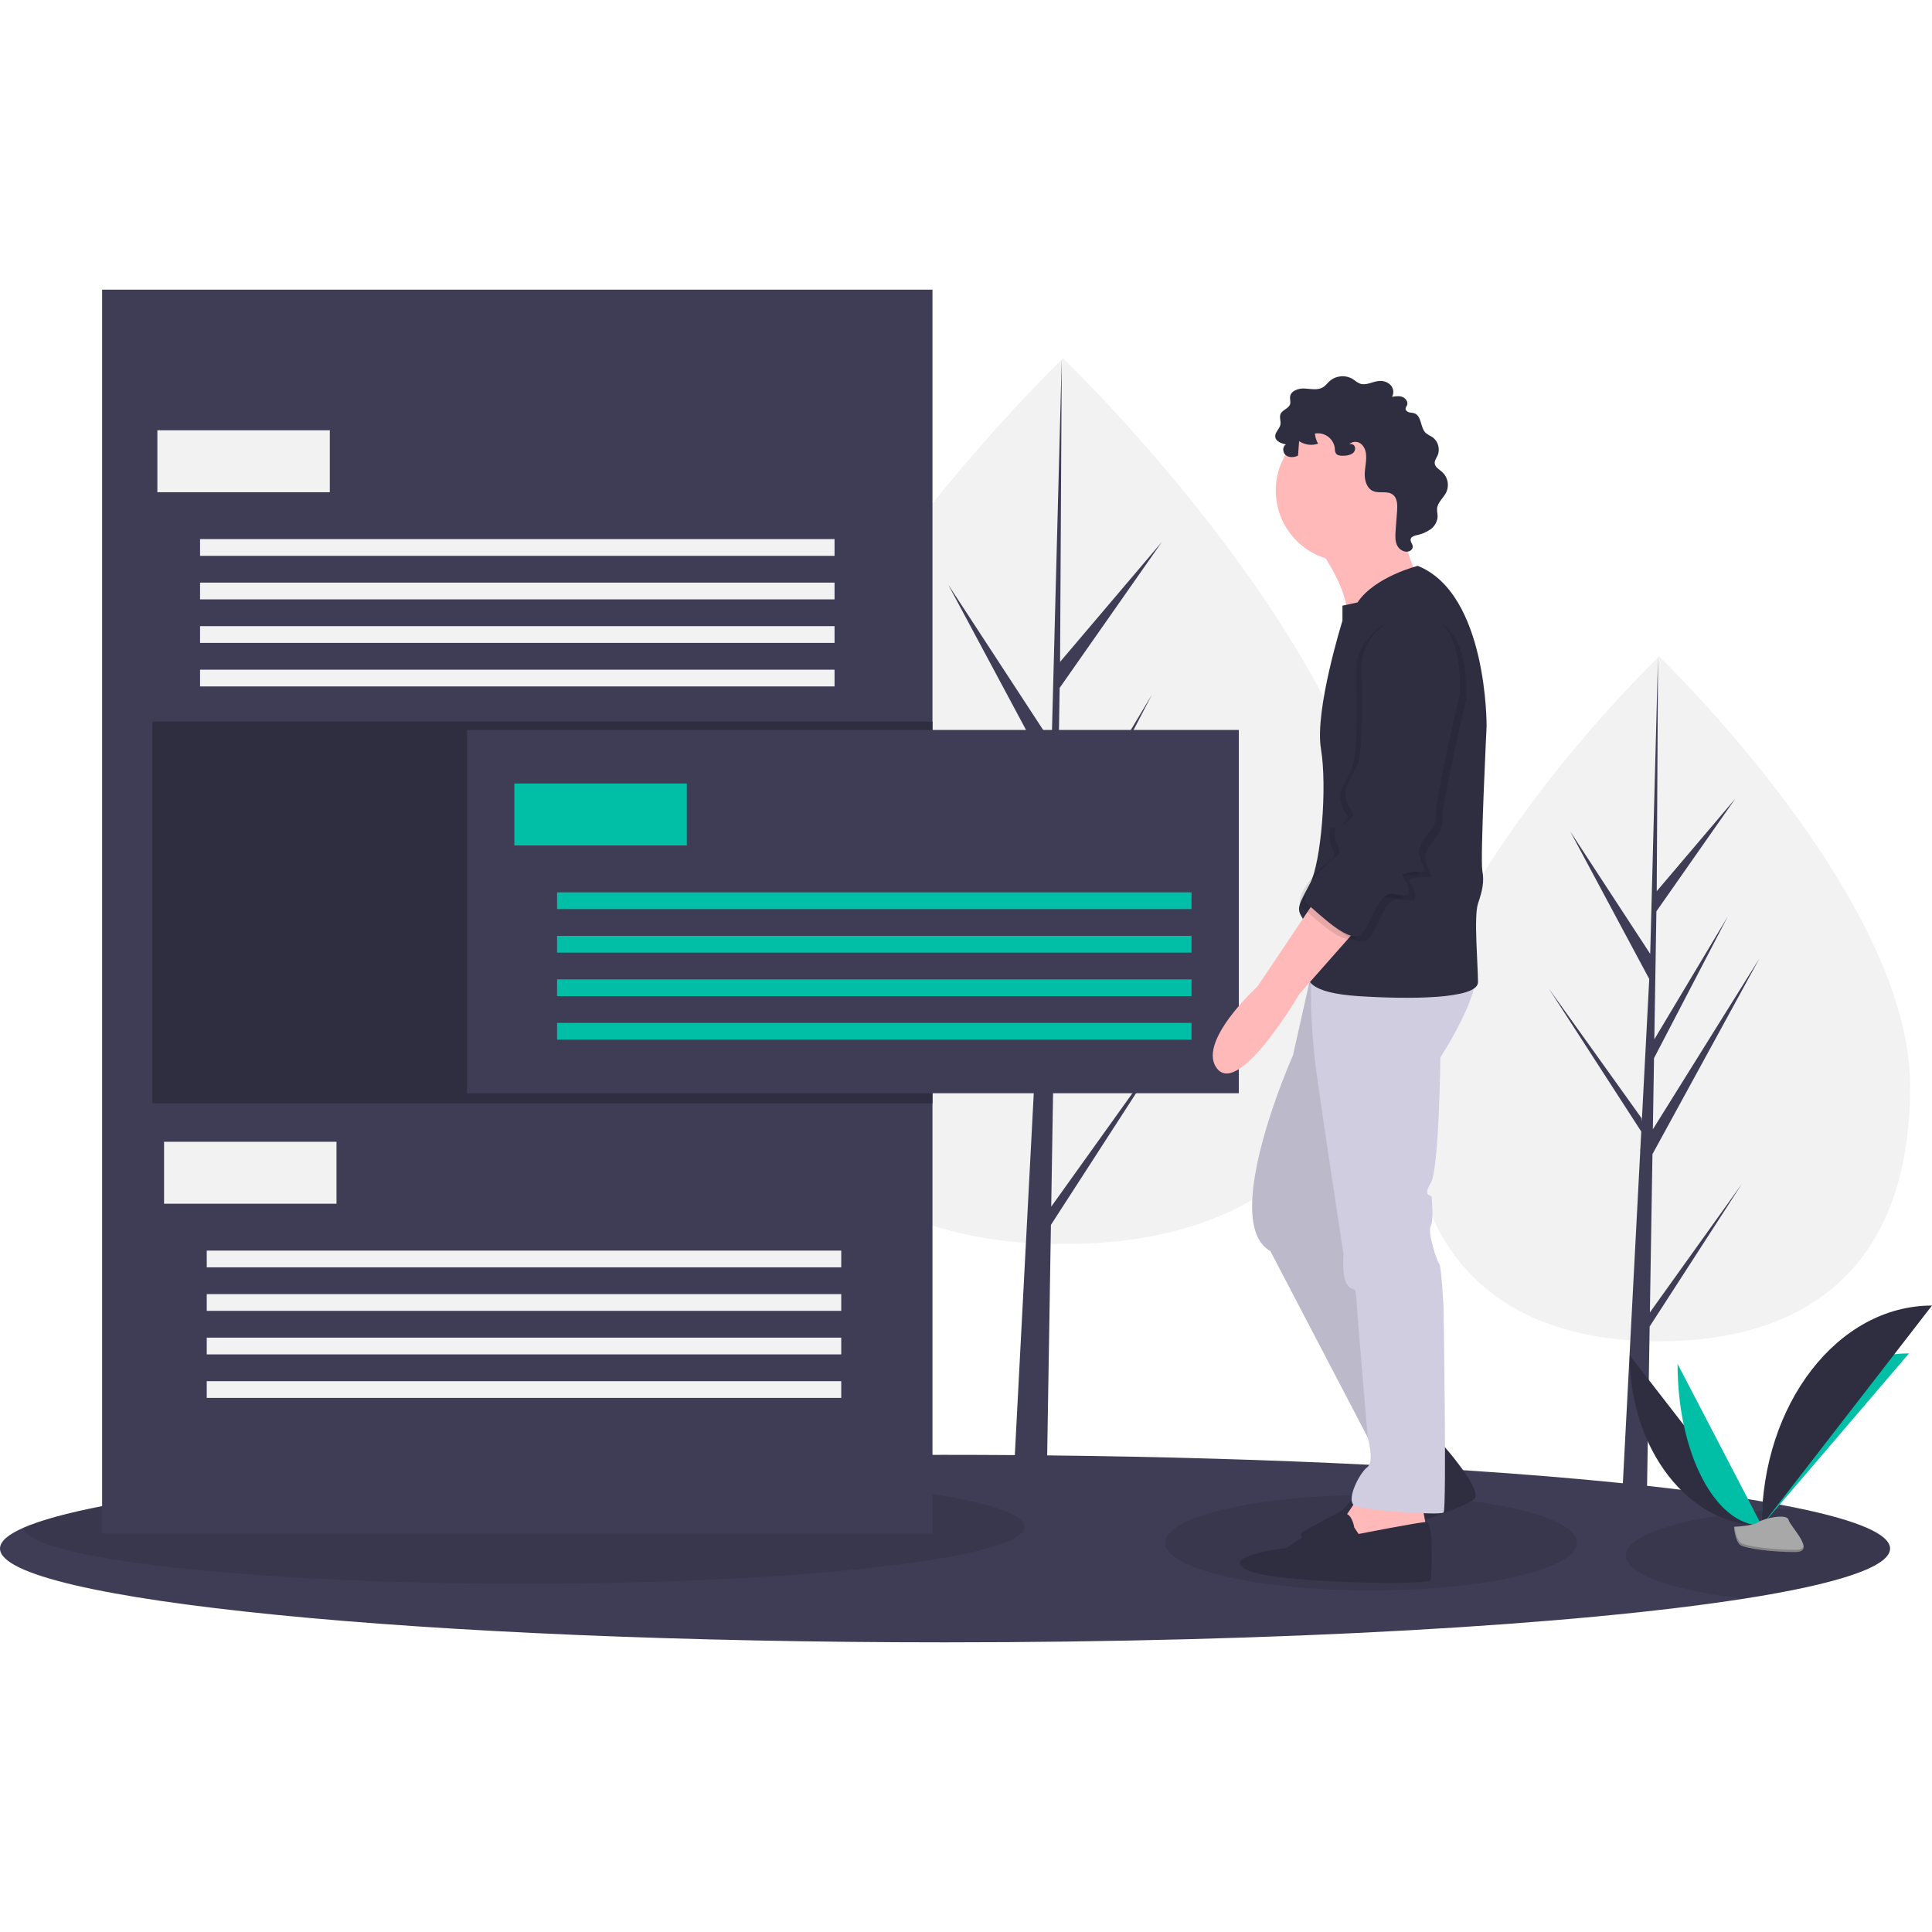
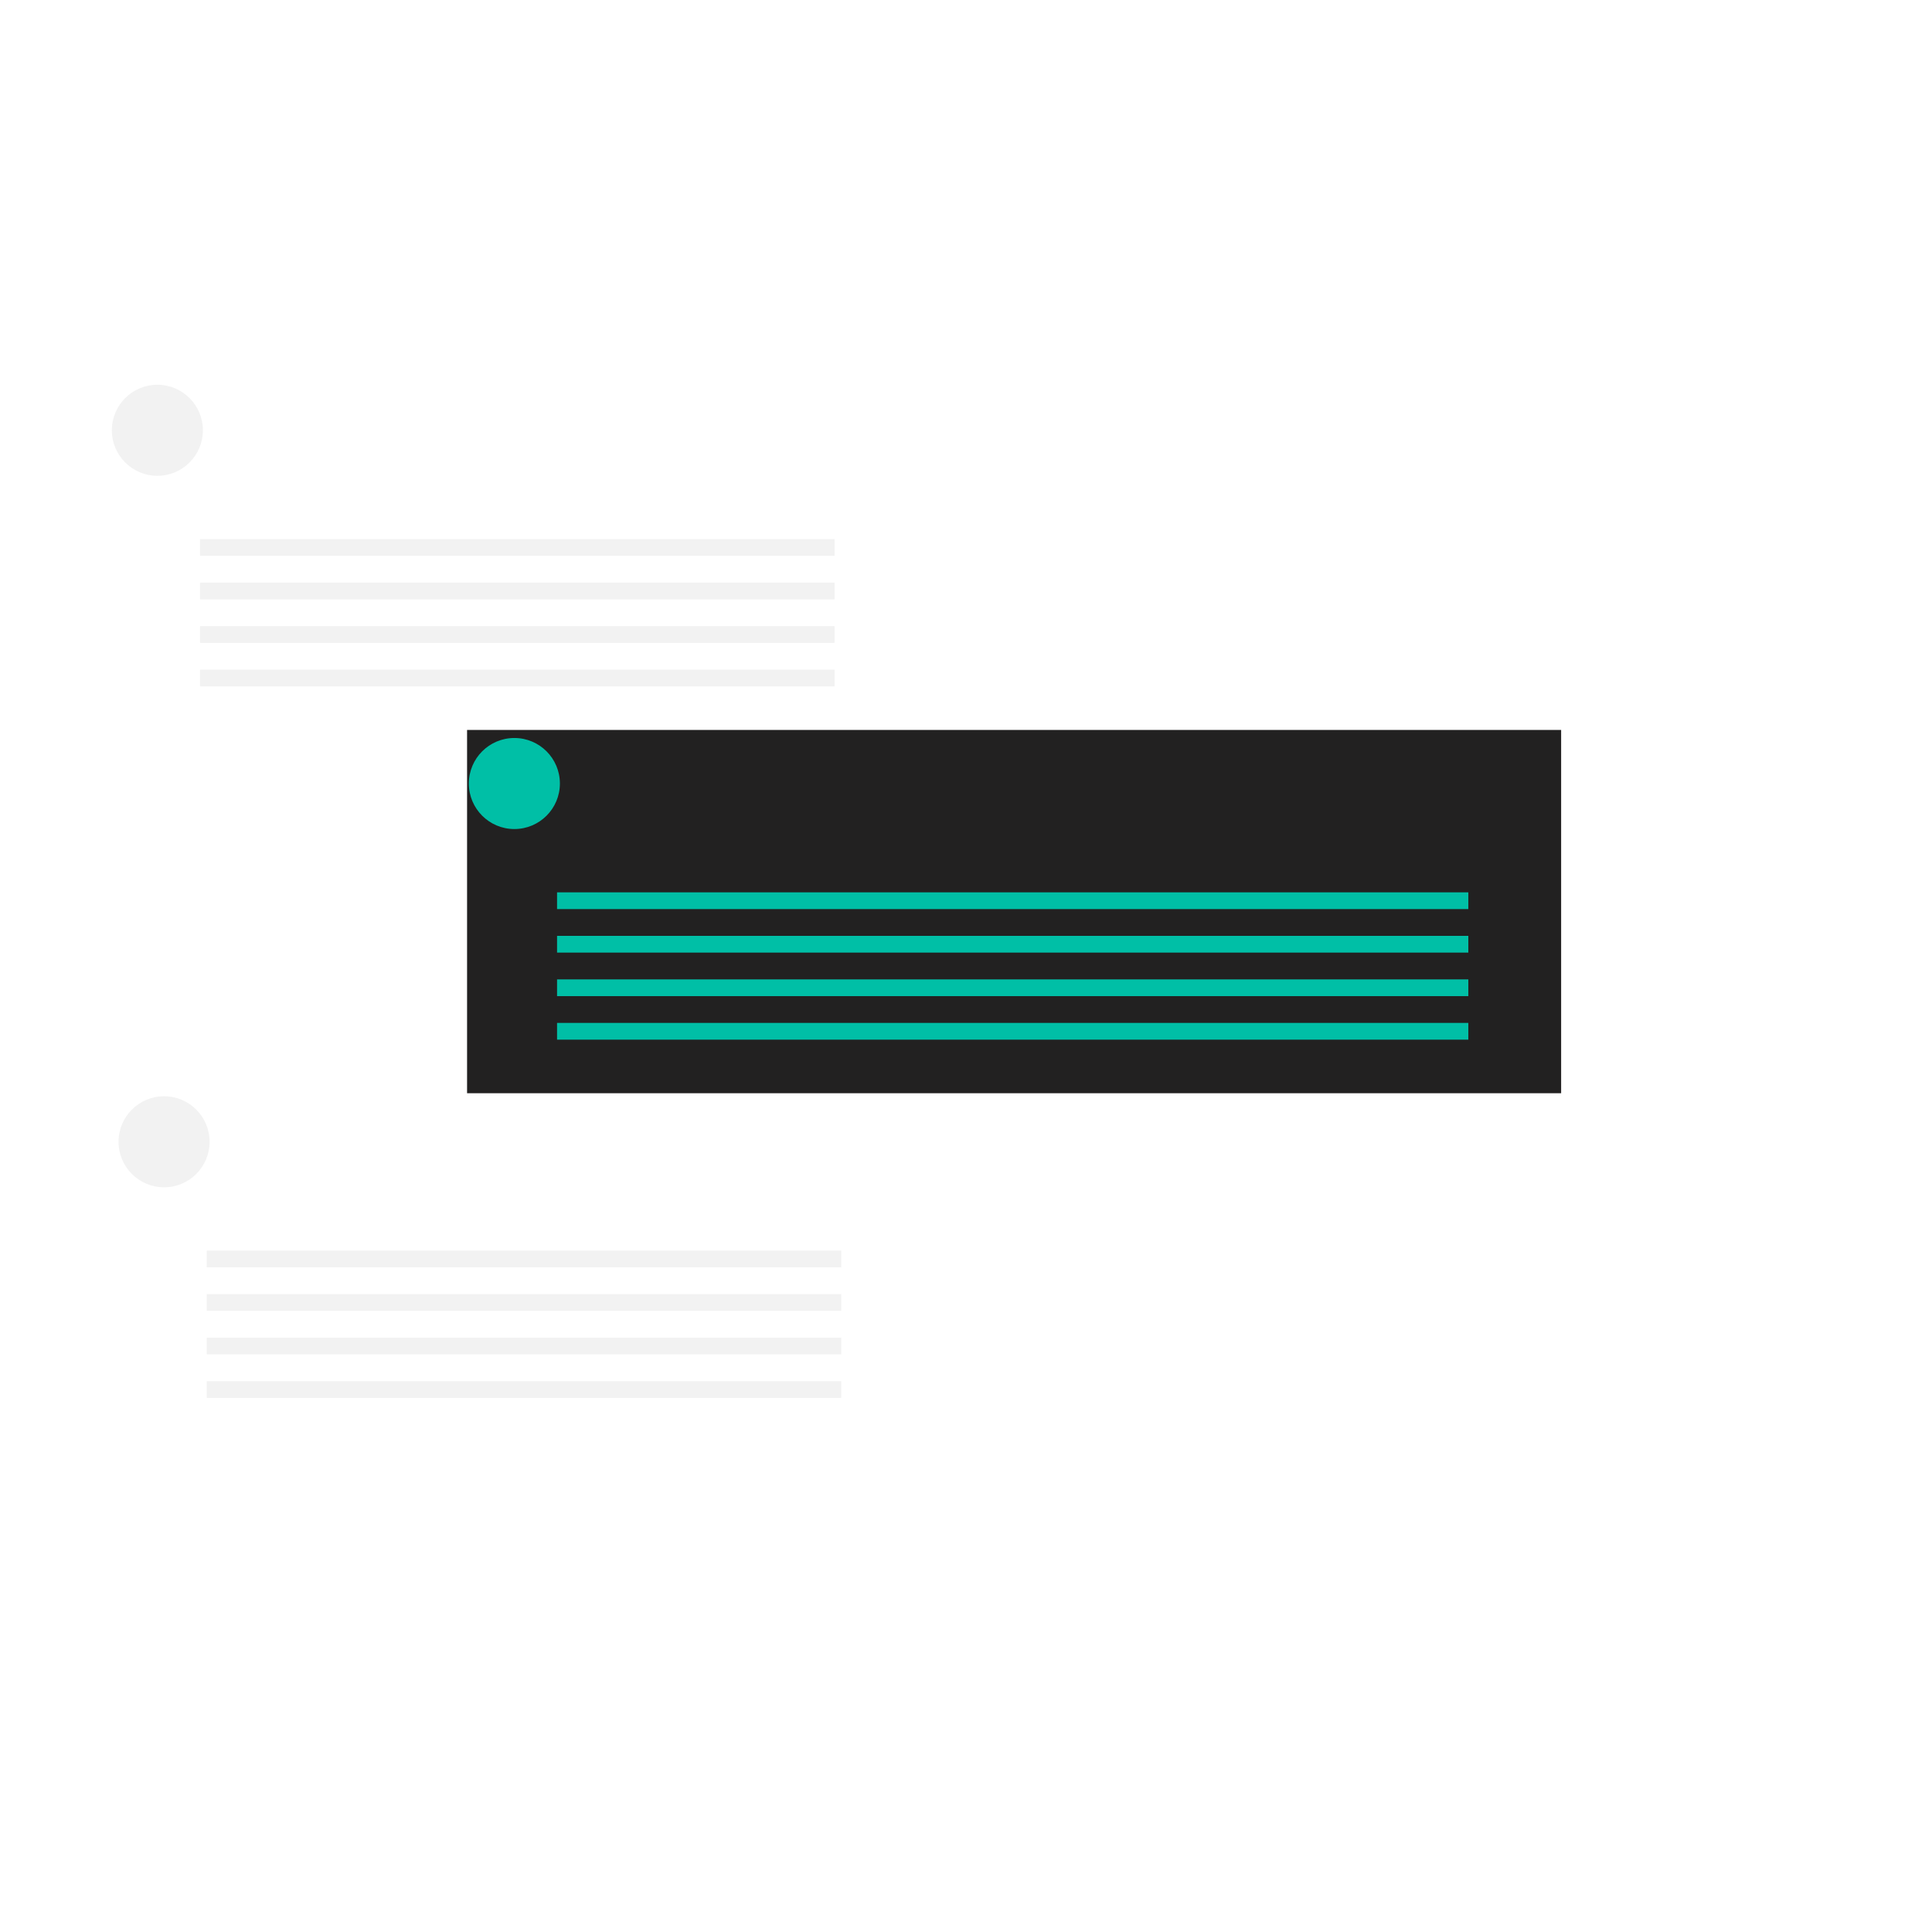
<svg xmlns="http://www.w3.org/2000/svg" id="b4ce20e6-8fe7-43d5-87f7-68602c562594" data-name="Layer 1" width="200" height="200" viewBox="0 0 1061 742.855">
-   <path d="M1118.5,516.014c0,103.859-61.742,140.122-137.905,140.122S842.689,619.873,842.689,516.014,980.595,280.031,980.595,280.031,1118.5,412.156,1118.5,516.014Z" transform="translate(-69.5 -78.57247)" fill="#f2f2f2" />
-   <polygon points="906.071 561.677 907.483 474.756 966.262 367.224 907.705 461.121 908.34 422.038 948.85 344.239 908.508 411.696 908.508 411.696 909.649 341.403 953.029 279.466 909.829 330.35 910.543 201.459 906.059 372.087 906.427 365.048 862.323 297.54 905.72 378.561 901.61 457.065 901.488 454.981 850.644 383.939 901.334 462.343 900.82 472.16 900.728 472.308 900.77 473.114 890.344 672.287 904.274 672.287 905.945 569.41 956.511 491.199 906.071 561.677" fill="#3f3d56" />
-   <path d="M831.657,421.486c0,134.324-79.853,181.225-178.358,181.225S474.942,555.81,474.942,421.486s178.358-305.205,178.358-305.205S831.657,287.162,831.657,421.486Z" transform="translate(-69.5 -78.57247)" fill="#f2f2f2" />
-   <polygon points="577.302 503.591 579.128 391.174 655.149 252.098 579.415 373.539 580.236 322.992 632.629 222.372 580.453 309.615 580.453 309.616 581.93 218.704 638.034 138.598 582.162 204.408 583.085 37.709 577.286 258.389 577.763 249.285 520.722 161.975 576.848 266.761 571.533 368.293 571.375 365.598 505.617 273.717 571.176 375.119 570.511 387.817 570.392 388.008 570.446 389.05 556.962 646.647 574.978 646.647 577.14 513.593 642.538 412.44 577.302 503.591" fill="#3f3d56" />
-   <path d="M1107.47,769.938c0,10.11-29.38,19.55-80.14,27.5-91.98,14.42-254.15,23.99-438.85,23.99-286.62,0-518.98-23.05-518.98-51.49,0-3.93,4.46-7.78,12.91-11.46,9.53-4.17,24.15-8.14,43.17-11.85,39.21-7.65,97.14-14.19,167.8-19.05,82.02-5.63,181.21-8.98,288.21-9.11q3.435-.015,6.89-.01,19.335,0,38.33.14,8.925.06,17.77.16c63.02.67,122.66,2.46,176.86,5.16,2.42.12,4.83.25,7.23.37.82.04,1.64.09,2.46.13.22.01.44.02.66.04q15.975.84,31.25,1.79,5.01.3,9.93.63c31.87,2.07,61.29,4.48,87.75,7.19q6.78.69,13.3,1.41c33.48,3.67,61.67,7.84,83.39,12.37C1089.51,754.538,1107.47,762.028,1107.47,769.938Z" transform="translate(-69.5 -78.57247)" fill="#3f3d56" />
-   <ellipse cx="752.963" cy="688.148" rx="113.082" ry="26.202" opacity="0.1" />
-   <path d="M1107.47,769.938c0,10.11-29.38,19.55-80.14,27.5-38.38-4.19-64.95-13.24-64.95-23.72,0-13.05,41.16-23.87,95.03-25.87C1089.51,754.538,1107.47,762.028,1107.47,769.938Z" transform="translate(-69.5 -78.57247)" opacity="0.1" />
-   <path d="M632.154,757.986c0,17.266-123.076,31.259-274.891,31.259-150.39,0-272.575-13.726-274.855-30.771,29.19-12.742,106.04-23.683,210.968-30.9,20.502-.552,41.896-.846,63.887-.846C509.078,726.728,632.154,740.72,632.154,757.986Z" transform="translate(-69.5 -78.57247)" opacity="0.1" />
-   <rect x="56.082" width="456.007" height="683.091" fill="#3f3d56" />
-   <rect x="83.663" y="237.197" width="428.426" height="209.616" fill="#2f2e41" />
-   <rect x="256.504" y="241.794" width="423.829" height="199.503" fill="#3f3d56" />
-   <rect x="282.476" y="271.214" width="94.695" height="34.017" fill="#00bfa6" />
-   <rect x="305.92" y="330.973" width="348.441" height="9.194" fill="#00bfa6" />
-   <rect x="305.92" y="354.876" width="348.441" height="9.194" fill="#00bfa6" />
-   <rect x="305.92" y="378.78" width="348.441" height="9.194" fill="#00bfa6" />
-   <rect x="305.92" y="402.684" width="348.441" height="9.194" fill="#00bfa6" />
-   <rect x="86.421" y="77.227" width="94.695" height="34.017" fill="#f2f2f2" />
+   <rect x="256.504" y="241.794" width="600.829" height="199.503" fill="#222121" />
+   <circle cx="282.476" cy="271.214" r="25" fill="#00bfa6" />
+   <rect x="305.92" y="330.973" width="500.441" height="9.194" fill="#00bfa6" />
+   <rect x="305.92" y="354.876" width="500.441" height="9.194" fill="#00bfa6" />
+   <rect x="305.92" y="378.78" width="500.441" height="9.194" fill="#00bfa6" />
+   <rect x="305.92" y="402.684" width="500.441" height="9.194" fill="#00bfa6" />
+   <circle cx="86.421" cy="77.227" r="25" fill="#f2f2f2" />
  <rect x="109.865" y="136.986" width="348.441" height="9.194" fill="#f2f2f2" />
  <rect x="109.865" y="160.89" width="348.441" height="9.194" fill="#f2f2f2" />
  <rect x="109.865" y="184.793" width="348.441" height="9.194" fill="#f2f2f2" />
  <rect x="109.865" y="208.697" width="348.441" height="9.194" fill="#f2f2f2" />
-   <rect x="90.098" y="467.959" width="94.695" height="34.017" fill="#f2f2f2" />
+   <circle cx="90.098" cy="467.959" r="25" fill="#f2f2f2" />
  <rect x="113.542" y="527.718" width="348.441" height="9.194" fill="#f2f2f2" />
  <rect x="113.542" y="551.621" width="348.441" height="9.194" fill="#f2f2f2" />
  <rect x="113.542" y="575.525" width="348.441" height="9.194" fill="#f2f2f2" />
  <rect x="113.542" y="599.429" width="348.441" height="9.194" fill="#f2f2f2" />
-   <path d="M792.563,219.031s18.904,24.22,16.541,41.352S848.092,236.753,848.092,236.753s-14.178-29.537-6.498-43.714S792.563,219.031,792.563,219.031Z" transform="translate(-69.5 -78.57247)" fill="#ffb9b9" />
-   <path d="M858.725,709.342s24.811,27.174,20.676,33.081-76.796,28.355-85.066,27.174-12.405-7.089-9.452-8.861,21.857-11.815,21.857-11.815l15.95-18.313s11.815-6.498,11.815-10.043S858.725,709.342,858.725,709.342Z" transform="translate(-69.5 -78.57247)" fill="#2f2e41" />
-   <path d="M816.783,739.469s-9.452,15.359-11.224,15.95,8.861,21.857,8.861,21.857L839.231,769.597l13.587-11.224-2.954-15.359Z" transform="translate(-69.5 -78.57247)" fill="#ffb9b9" />
-   <path d="M791.381,446.464l-11.815,52.576s-40.761,91.564-12.405,107.514l62.027,118.738,33.081-14.768-55.529-121.692,25.402-140.004Z" transform="translate(-69.5 -78.57247)" fill="#d0cde1" />
-   <path d="M791.381,446.464l-11.815,52.576s-40.761,91.564-12.405,107.514l62.027,118.738,33.081-14.768-55.529-121.692,25.402-140.004Z" transform="translate(-69.5 -78.57247)" opacity="0.1" />
-   <path d="M795.516,454.735h-5.994a333.982,333.982,0,0,0,3.04,54.348c4.135,30.128,14.768,99.244,14.768,99.244s-1.181,12.996,2.363,17.131,4.135-1.181,4.726,8.27,6.203,75.167,6.203,75.167,3.84,13.443-.295,16.397-12.405,18.904-6.498,21.267,46.668,5.317,48.44,3.544,0-112.831,0-112.831-1.181-22.448-2.363-23.629-6.498-17.131-4.726-20.676.591-14.178.591-15.95-5.317,0-.591-7.68,5.317-69.116,5.317-69.116,25.402-38.989,17.722-49.031Z" transform="translate(-69.5 -78.57247)" fill="#d0cde1" />
-   <circle cx="739.603" cy="110.331" r="38.989" fill="#ffb9b9" />
-   <path d="M848.092,230.255s-23.629,5.907-33.081,20.085l-8.27,1.772v8.27s-15.359,49.031-11.815,70.298,0,62.618-5.907,73.842-7.68,13.587-4.726,18.313,7.089,20.676,4.135,27.765,0,14.178,27.174,15.95,65.572,1.772,65.572-7.68-2.363-36.035,0-43.124,3.544-11.815,2.363-18.313,2.363-79.159,2.363-79.159S886.49,245.614,848.092,230.255Z" transform="translate(-69.5 -78.57247)" fill="#2f2e41" />
-   <path d="M792.563,412.792l-32.49,48.44s-34.263,31.309-21.857,45.487S783.111,465.368,783.111,465.368l35.444-40.17Z" transform="translate(-69.5 -78.57247)" fill="#ffb9b9" />
-   <path d="M813.239,758.373s-1.181-7.68-5.317-7.68S776.022,769.597,776.022,769.597s-36.626,4.135-22.448,11.815,101.016,8.861,101.607,5.907,1.772-32.081-2.363-31.99-37.216,6.589-37.216,6.589Z" transform="translate(-69.5 -78.57247)" fill="#2f2e41" />
-   <path d="M811.877,168.761a9.779,9.779,0,0,1-4.456,1.007c-1.593.091-3.496-.008-4.343-1.36a6.221,6.221,0,0,1-.542-2.837,9.346,9.346,0,0,0-10.922-7.96,13.445,13.445,0,0,0,1.741,5.543,11.855,11.855,0,0,1-10.422-1.387l-.6,7.957c-2.119,1.013-4.834,1.224-6.682-.226s-1.996-4.851.094-5.923c-2.582-.538-5.74-1.695-5.93-4.326-.173-2.4,2.375-4.157,2.844-6.518.383-1.925-.673-4.018.074-5.833.981-2.385,4.544-2.997,5.258-5.474.364-1.262-.16-2.611-.035-3.919.327-3.423,4.63-4.844,8.063-4.649s7.18,1.106,10.096-.715c1.414-.883,2.402-2.297,3.644-3.408a10.823,10.823,0,0,1,12.568-1.093c1.381.859,2.585,2.048,4.125,2.57,3.151,1.068,6.438-.953,9.733-1.418a8.086,8.086,0,0,1,6.779,1.964,5.549,5.549,0,0,1,1.01,6.686c1.933-.326,3.981-.642,5.802.082s3.213,2.905,2.371,4.675a6.056,6.056,0,0,0-.735,1.501c-.171,1.03.821,1.91,1.822,2.205s2.088.24,3.068.599c4.049,1.482,3.078,7.955,6.265,10.86a25.416,25.416,0,0,0,3.455,2.113,8.406,8.406,0,0,1,2.964,10.156c-.639,1.415-1.709,2.765-1.58,4.311.181,2.17,2.505,3.358,4.137,4.799a9.625,9.625,0,0,1,2.24,11.05c-1.5,3.128-4.747,5.499-5.077,8.953-.143,1.501.308,3.0.282,4.507a9.287,9.287,0,0,1-3.992,7.012,20.765,20.765,0,0,1-7.663,3.189c-1.288.308-2.824.791-3.136,2.078-.37,1.526,1.333,2.914,1.157,4.474a2.595,2.595,0,0,1-1.042,1.686c-2.304,1.802-5.951.257-7.361-2.307s-1.229-5.671-1.011-8.588l.795-10.608c.247-3.301.224-7.22-2.467-9.148-2.975-2.131-7.307-.406-10.671-1.846-3.505-1.501-4.763-5.892-4.621-9.702s1.233-7.627.605-11.388c-.778-4.661-4.924-7.794-9.111-4.773C814.149,162.829,814.785,167.052,811.877,168.761Z" transform="translate(-69.5 -78.57247)" fill="#2f2e41" />
-   <path d="M844.548,258.61S820.918,268.062,820.918,288.147s1.181,46.668-2.954,55.529-7.68,11.815-5.317,18.904,6.498,5.907,0,11.224-5.907-3.544-6.498,5.317,5.907,10.043,0,14.178-21.267,20.676-14.768,25.992,23.629,22.448,29.537,15.95,8.861-23.039,17.131-21.857,9.452,1.772,8.27-4.135-6.498-5.907.591-7.68,10.043,2.363,7.68-3.544-4.135-8.27.591-14.768,7.089-8.27,6.498-14.768,12.996-64.981,12.996-64.981S878.81,253.884,844.548,258.61Z" transform="translate(-69.5 -78.57247)" opacity="0.1" />
-   <path d="M838.049,257.429S814.42,266.881,814.42,286.966s1.181,46.668-2.954,55.529-7.68,11.815-5.317,18.904,6.498,5.907,0,11.224-5.907-3.544-6.498,5.317,5.907,10.043,0,14.178-21.267,20.676-14.768,25.992,23.629,22.448,29.537,15.95,8.861-23.039,17.131-21.857,9.452,1.772,8.27-4.135-6.498-5.907.591-7.68,10.043,2.363,7.68-3.544-4.135-8.27.591-14.768,7.089-8.27,6.498-14.768,12.996-64.981,12.996-64.981S872.312,252.703,838.049,257.429Z" transform="translate(-69.5 -78.57247)" opacity="0.1" />
-   <path d="M841.003,255.657s-23.629,9.452-23.629,29.537,1.181,46.668-2.954,55.529-7.68,11.815-5.317,18.904,6.498,5.907,0,11.224-5.907-3.544-6.498,5.317,5.907,10.043,0,14.178-21.267,20.676-14.768,25.992,23.629,22.448,29.537,15.95,8.861-23.039,17.131-21.857,9.452,1.772,8.27-4.135-6.498-5.907.591-7.68,10.043,2.363,7.68-3.544-4.135-8.27.591-14.768,7.089-8.27,6.498-14.768,12.996-64.981,12.996-64.981S875.266,250.931,841.003,255.657Z" transform="translate(-69.5 -78.57247)" fill="#2f2e41" />
-   <path d="M964.5,663.787c0,51.684,32.424,93.506,72.494,93.506" transform="translate(-69.5 -78.57247)" fill="#2f2e41" />
-   <path d="M1036.994,757.293c0-52.265,36.183-94.557,80.899-94.557" transform="translate(-69.5 -78.57247)" fill="#00bfa6" />
-   <path d="M990.766,668.472c0,49.094,20.676,88.821,46.228,88.821" transform="translate(-69.5 -78.57247)" fill="#00bfa6" />
-   <path d="M1036.994,757.293c0-66.783,41.822-120.823,93.506-120.823" transform="translate(-69.5 -78.57247)" fill="#2f2e41" />
-   <path d="M1021.743,757.952s10.281-.317,13.379-2.523,15.814-4.841,16.583-1.302,15.45,17.599,3.843,17.692-26.969-1.808-30.062-3.692S1021.743,757.952,1021.743,757.952Z" transform="translate(-69.5 -78.57247)" fill="#a8a8a8" />
-   <path d="M1055.755,770.588c-11.607.094-26.969-1.808-30.062-3.692-2.355-1.435-3.293-6.582-3.607-8.957-.217.009-.343.013-.343.013s.651,8.292,3.744,10.175,18.455,3.785,30.062,3.692c3.35-.027,4.508-1.219,4.444-2.985C1059.527,769.902,1058.249,770.568,1055.755,770.588Z" transform="translate(-69.5 -78.57247)" opacity="0.2" />
</svg>
